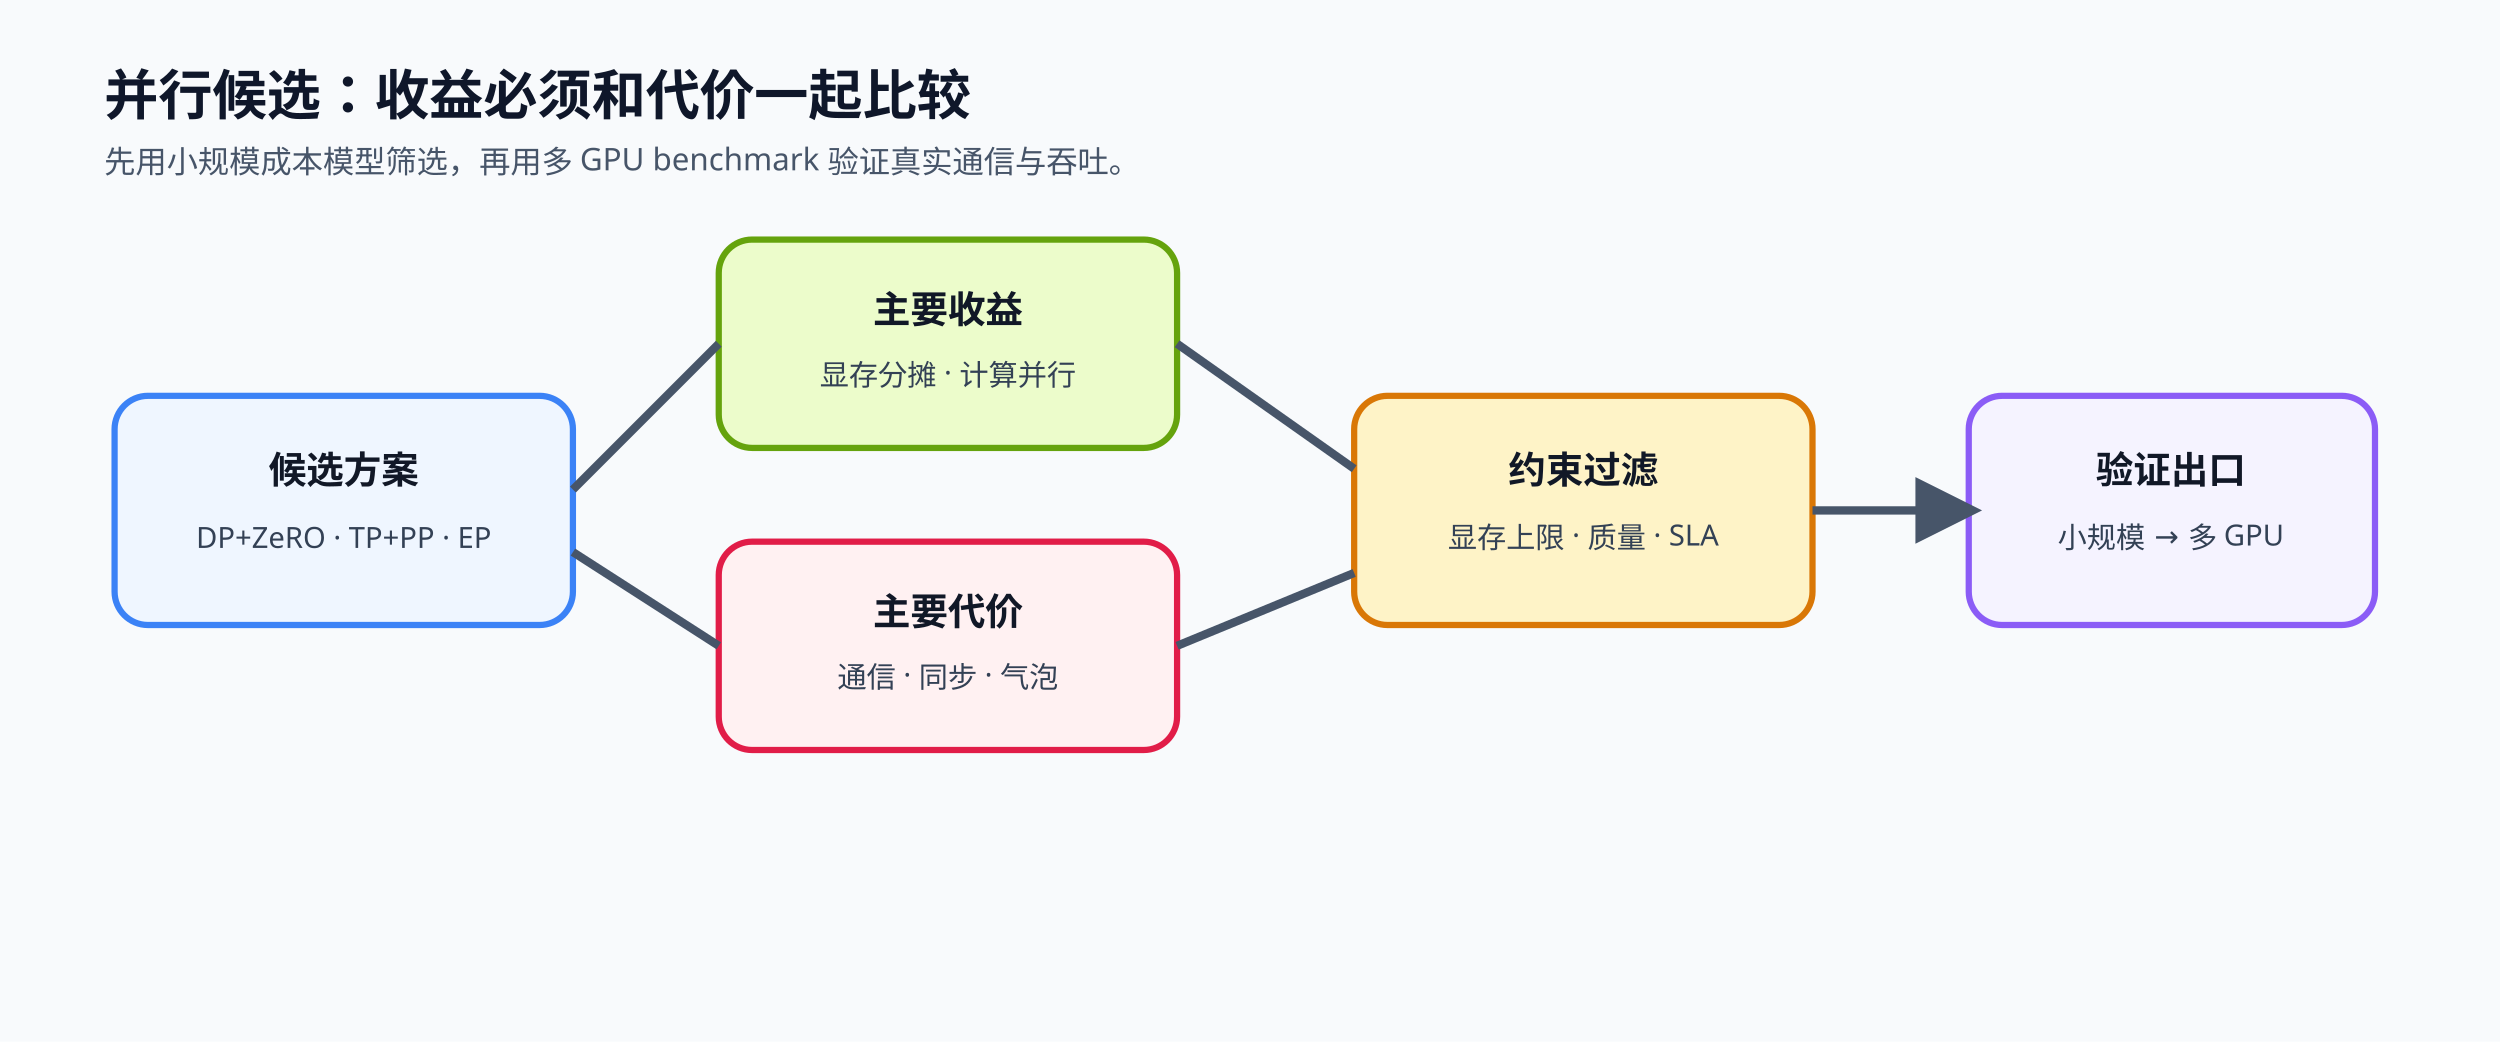
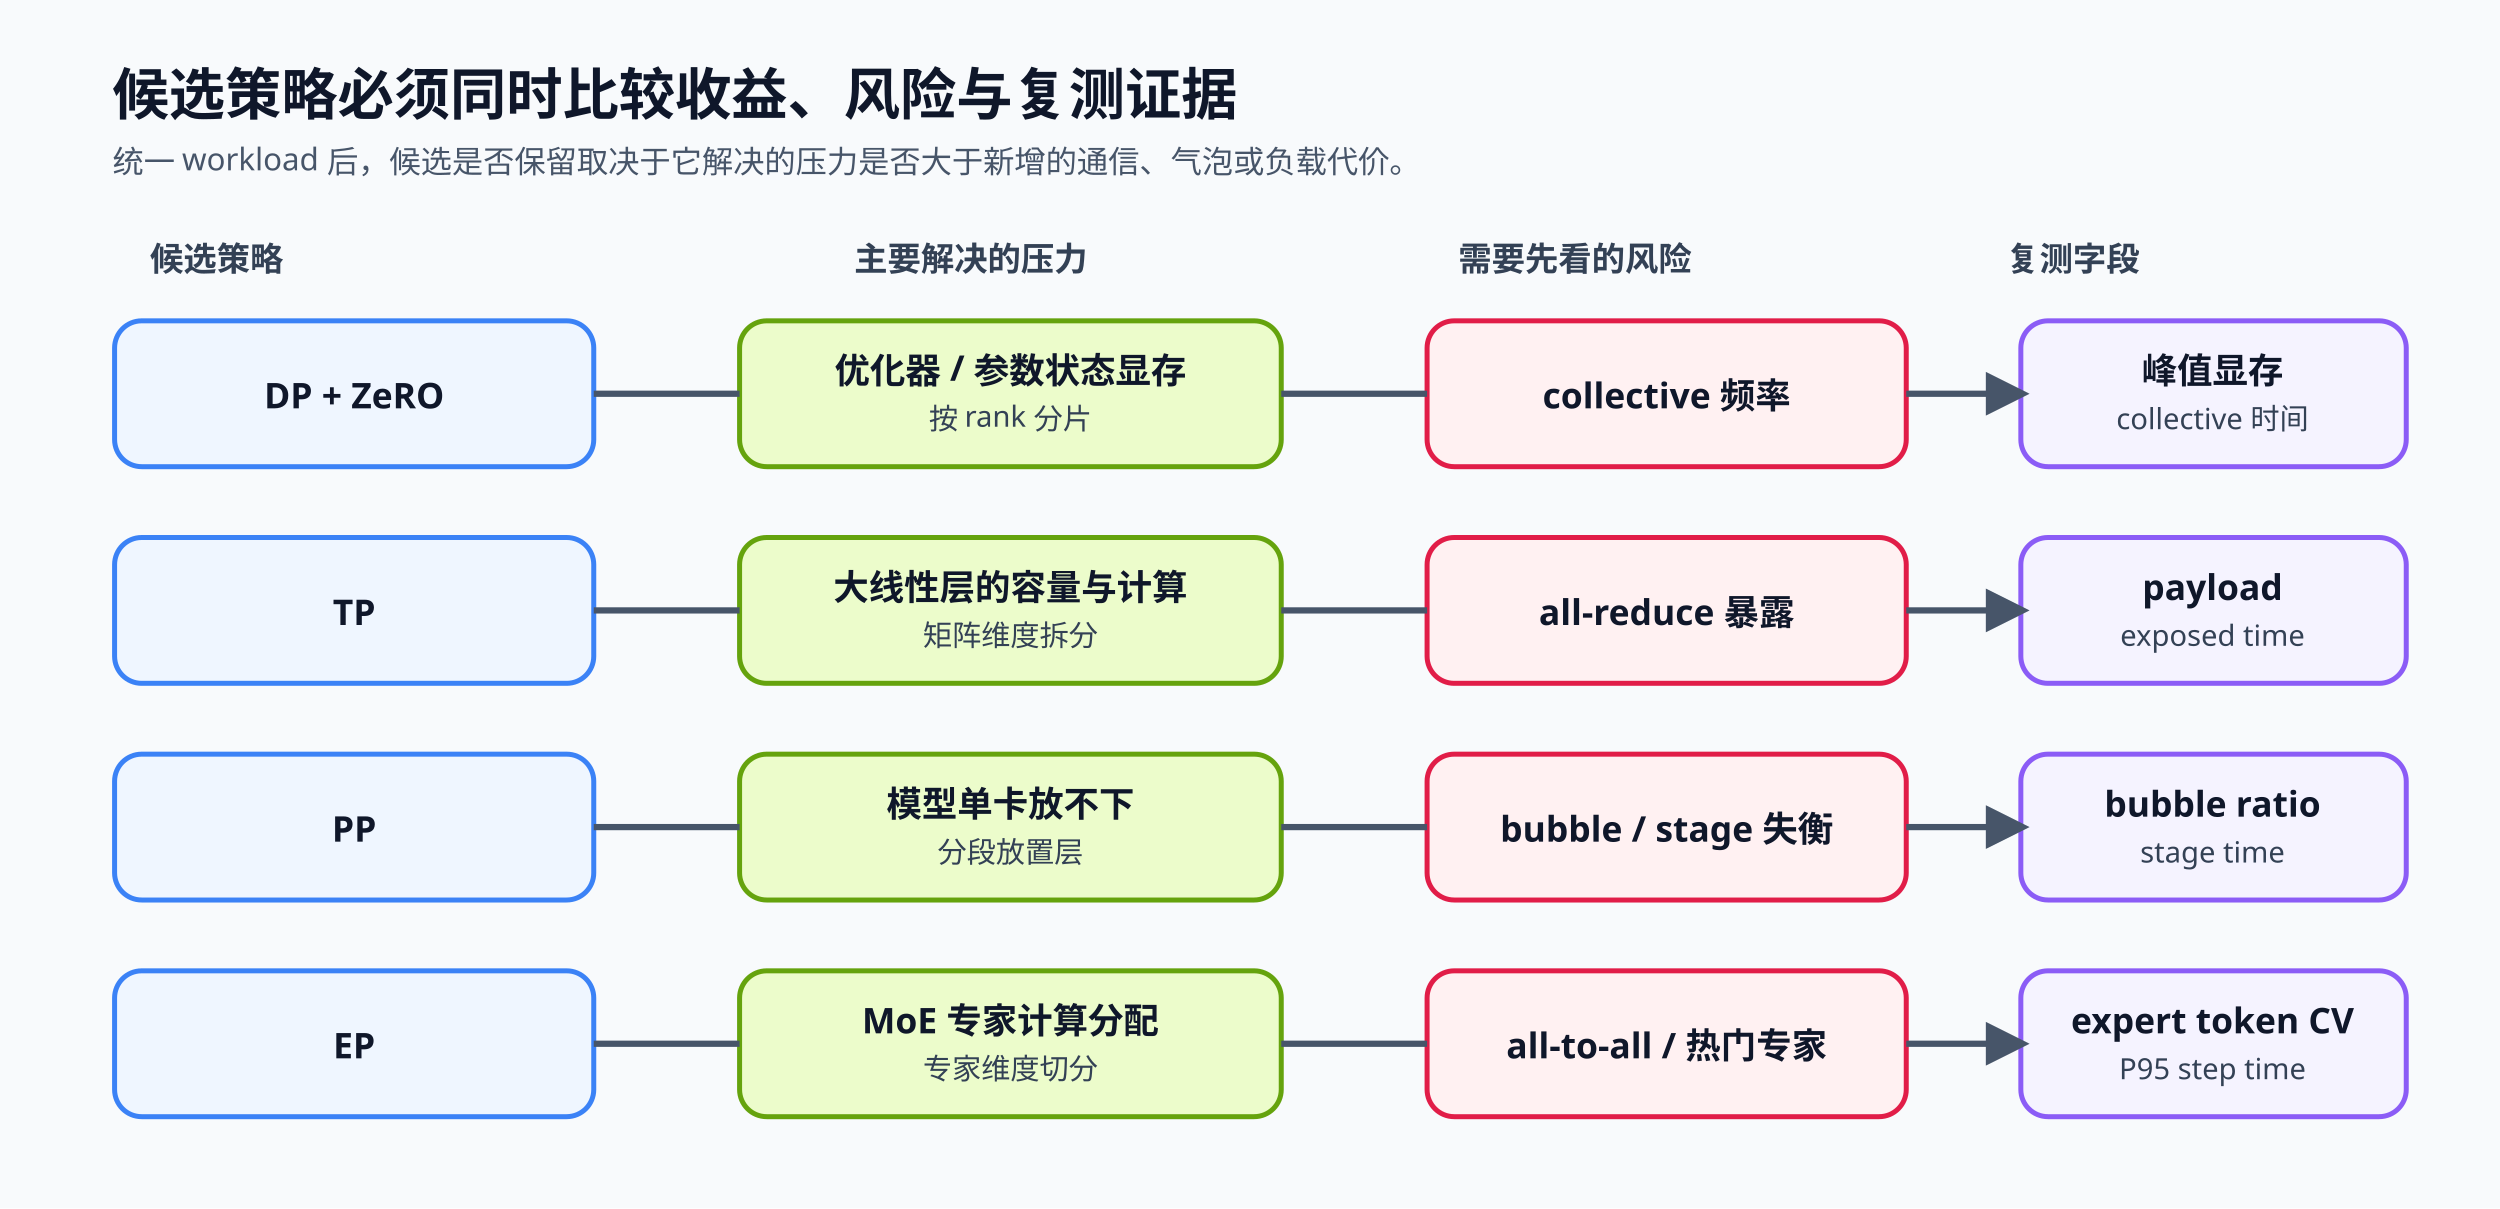
- <svg xmlns="http://www.w3.org/2000/svg" viewBox="0 0 1200 500" role="img" aria-labelledby="t d">
+ <svg xmlns="http://www.w3.org/2000/svg" viewBox="0 0 1200 580" role="img" aria-labelledby="t d">
  <defs>
-     <marker id="a" viewBox="0 0 10 10" refX="8" refY="5" markerWidth="8" markerHeight="8" orient="auto">
+     <marker id="arrow" viewBox="0 0 10 10" refX="8" refY="5" markerWidth="7" markerHeight="7" orient="auto">
      <path d="M0 0L10 5L0 10Z" fill="#475569" />
    </marker>
-     <style>.h{font:700 26px "Noto Sans SC","Microsoft YaHei",sans-serif;fill:#0f172a}.s{font:500 15px "Noto Sans SC","Microsoft YaHei",sans-serif;fill:#475569}.l{font:700 18px "Noto Sans SC","Microsoft YaHei",sans-serif;fill:#111827}.b{font:500 14px "Noto Sans SC","Microsoft YaHei",sans-serif;fill:#334155}.box{stroke-width:3;rx:16}.f{stroke:#475569;stroke-width:4;fill:none;marker-end:url(#a)}</style>
+     <style>.title{font:700 27px "Noto Sans SC","Microsoft YaHei",sans-serif;fill:#0f172a}.sub{font:500 15px "Noto Sans SC","Microsoft YaHei",sans-serif;fill:#475569}.group{font:700 16px "Noto Sans SC","Microsoft YaHei",sans-serif;fill:#334155}.head{font:700 17px "Noto Sans SC","Microsoft YaHei",sans-serif;fill:#0f172a}.body{font:500 14px "Noto Sans SC","Microsoft YaHei",sans-serif;fill:#334155}.box{stroke-width:2.4;rx:13}.line{stroke:#475569;stroke-width:3;fill:none;marker-end:url(#arrow)}</style>
  </defs>
-   <rect width="1200" height="500" fill="#f8fafc" />
-   <text x="50" y="55" class="h">并行候选：收益必须和代价一起比较</text>
-   <text x="50" y="83" class="s">先用小规模成本模型筛选，再用多 GPU benchmark 验证真实通信与吞吐。</text>
-   <rect x="55" y="190" width="220" height="110" class="box" fill="#eff6ff" stroke="#3b82f6" />
-   <text x="165" y="232" text-anchor="middle" class="l">候选方案</text>
-   <text x="165" y="263" text-anchor="middle" class="b">DP+ZeRO · TP+PP · EP</text>
-   <rect x="345" y="115" width="220" height="100" class="box" fill="#ecfccb" stroke="#65a30d" />
-   <text x="455" y="155" text-anchor="middle" class="l">主要收益</text>
-   <text x="455" y="185" text-anchor="middle" class="b">显存分摊 · 计算并行</text>
-   <rect x="345" y="260" width="220" height="100" class="box" fill="#fff1f2" stroke="#e11d48" />
-   <text x="455" y="300" text-anchor="middle" class="l">主要代价</text>
-   <text x="455" y="330" text-anchor="middle" class="b">通信 · 同步 · 气泡</text>
-   <rect x="650" y="190" width="220" height="110" class="box" fill="#fef3c7" stroke="#d97706" />
-   <text x="760" y="232" text-anchor="middle" class="l">约束过滤</text>
-   <text x="760" y="263" text-anchor="middle" class="b">显存上限 · 质量 · SLA</text>
-   <rect x="945" y="190" width="195" height="110" class="box" fill="#f5f3ff" stroke="#8b5cf6" />
-   <text x="1042" y="232" text-anchor="middle" class="l">验证出口</text>
-   <text x="1042" y="263" text-anchor="middle" class="b">小规模 → 多 GPU</text>
-   <path d="M275 235L345 165M275 265L345 310M565 165L650 225M565 310L650 275M870 245H945" class="f" />
+   <rect width="1200" height="580" fill="#f8fafc" />
+   <text x="54" y="55" class="title">候选策略必须同时比较收益、风险与复测证据</text>
+   <text x="54" y="83" class="sub">统一 workload 后，候选是否保留取决于它解决的压力是否大于新增的通信、气泡或负载代价。</text>
+   <text x="72" y="130" class="group">候选策略</text>
+   <text x="410" y="130" class="group">主要解决的压力</text>
+   <text x="700" y="130" class="group">需要先看的风险</text>
+   <text x="963" y="130" class="group">复测字段</text>
+   <g>
+     <rect x="55" y="154" width="230" height="70" class="box" fill="#eff6ff" stroke="#3b82f6" />
+     <text x="170" y="196" text-anchor="middle" class="head">DP + ZeRO</text>
+     <rect x="355" y="154" width="260" height="70" class="box" fill="#ecfccb" stroke="#65a30d" />
+     <text x="485" y="184" text-anchor="middle" class="head">优化器 / 参数状态显存</text>
+     <text x="485" y="206" text-anchor="middle" class="body">按 rank 分片</text>
+     <rect x="685" y="154" width="230" height="70" class="box" fill="#fff1f2" stroke="#e11d48" />
+     <text x="800" y="196" text-anchor="middle" class="head">collective 频率</text>
+     <rect x="970" y="154" width="185" height="70" class="box" fill="#f5f3ff" stroke="#8b5cf6" />
+     <text x="1062" y="184" text-anchor="middle" class="head">峰值显存</text>
+     <text x="1062" y="206" text-anchor="middle" class="body">collective 时间</text>
+     <path d="M285 189H355M615 189H685M915 189H970" class="line" />
+   </g>
+   <g>
+     <rect x="55" y="258" width="230" height="70" class="box" fill="#eff6ff" stroke="#3b82f6" />
+     <text x="170" y="300" text-anchor="middle" class="head">TP</text>
+     <rect x="355" y="258" width="260" height="70" class="box" fill="#ecfccb" stroke="#65a30d" />
+     <text x="485" y="288" text-anchor="middle" class="head">大线性层的容量与计算</text>
+     <text x="485" y="310" text-anchor="middle" class="body">矩阵维度拆分</text>
+     <rect x="685" y="258" width="230" height="70" class="box" fill="#fff1f2" stroke="#e11d48" />
+     <text x="800" y="300" text-anchor="middle" class="head">all-reduce 暴露</text>
+     <rect x="970" y="258" width="185" height="70" class="box" fill="#f5f3ff" stroke="#8b5cf6" />
+     <text x="1062" y="288" text-anchor="middle" class="head">payload</text>
+     <text x="1062" y="310" text-anchor="middle" class="body">exposed time</text>
+     <path d="M285 293H355M615 293H685M915 293H970" class="line" />
+   </g>
+   <g>
+     <rect x="55" y="362" width="230" height="70" class="box" fill="#eff6ff" stroke="#3b82f6" />
+     <text x="170" y="404" text-anchor="middle" class="head">PP</text>
+     <rect x="355" y="362" width="260" height="70" class="box" fill="#ecfccb" stroke="#65a30d" />
+     <text x="485" y="392" text-anchor="middle" class="head">模型单卡放不下</text>
+     <text x="485" y="414" text-anchor="middle" class="body">分段放置层</text>
+     <rect x="685" y="362" width="230" height="70" class="box" fill="#fff1f2" stroke="#e11d48" />
+     <text x="800" y="404" text-anchor="middle" class="head">bubble / stage 失衡</text>
+     <rect x="970" y="362" width="185" height="70" class="box" fill="#f5f3ff" stroke="#8b5cf6" />
+     <text x="1062" y="392" text-anchor="middle" class="head">bubble ratio</text>
+     <text x="1062" y="414" text-anchor="middle" class="body">stage time</text>
+     <path d="M285 397H355M615 397H685M915 397H970" class="line" />
+   </g>
+   <g>
+     <rect x="55" y="466" width="230" height="70" class="box" fill="#eff6ff" stroke="#3b82f6" />
+     <text x="170" y="508" text-anchor="middle" class="head">EP</text>
+     <rect x="355" y="466" width="260" height="70" class="box" fill="#ecfccb" stroke="#65a30d" />
+     <text x="485" y="496" text-anchor="middle" class="head">MoE 专家计算分配</text>
+     <text x="485" y="518" text-anchor="middle" class="body">专家维度切分</text>
+     <rect x="685" y="466" width="230" height="70" class="box" fill="#fff1f2" stroke="#e11d48" />
+     <text x="800" y="508" text-anchor="middle" class="head">all-to-all / 热门专家</text>
+     <rect x="970" y="466" width="185" height="70" class="box" fill="#f5f3ff" stroke="#8b5cf6" />
+     <text x="1062" y="496" text-anchor="middle" class="head">expert token CV</text>
+     <text x="1062" y="518" text-anchor="middle" class="body">P95 step time</text>
+     <path d="M285 501H355M615 501H685M915 501H970" class="line" />
+   </g>
</svg>
